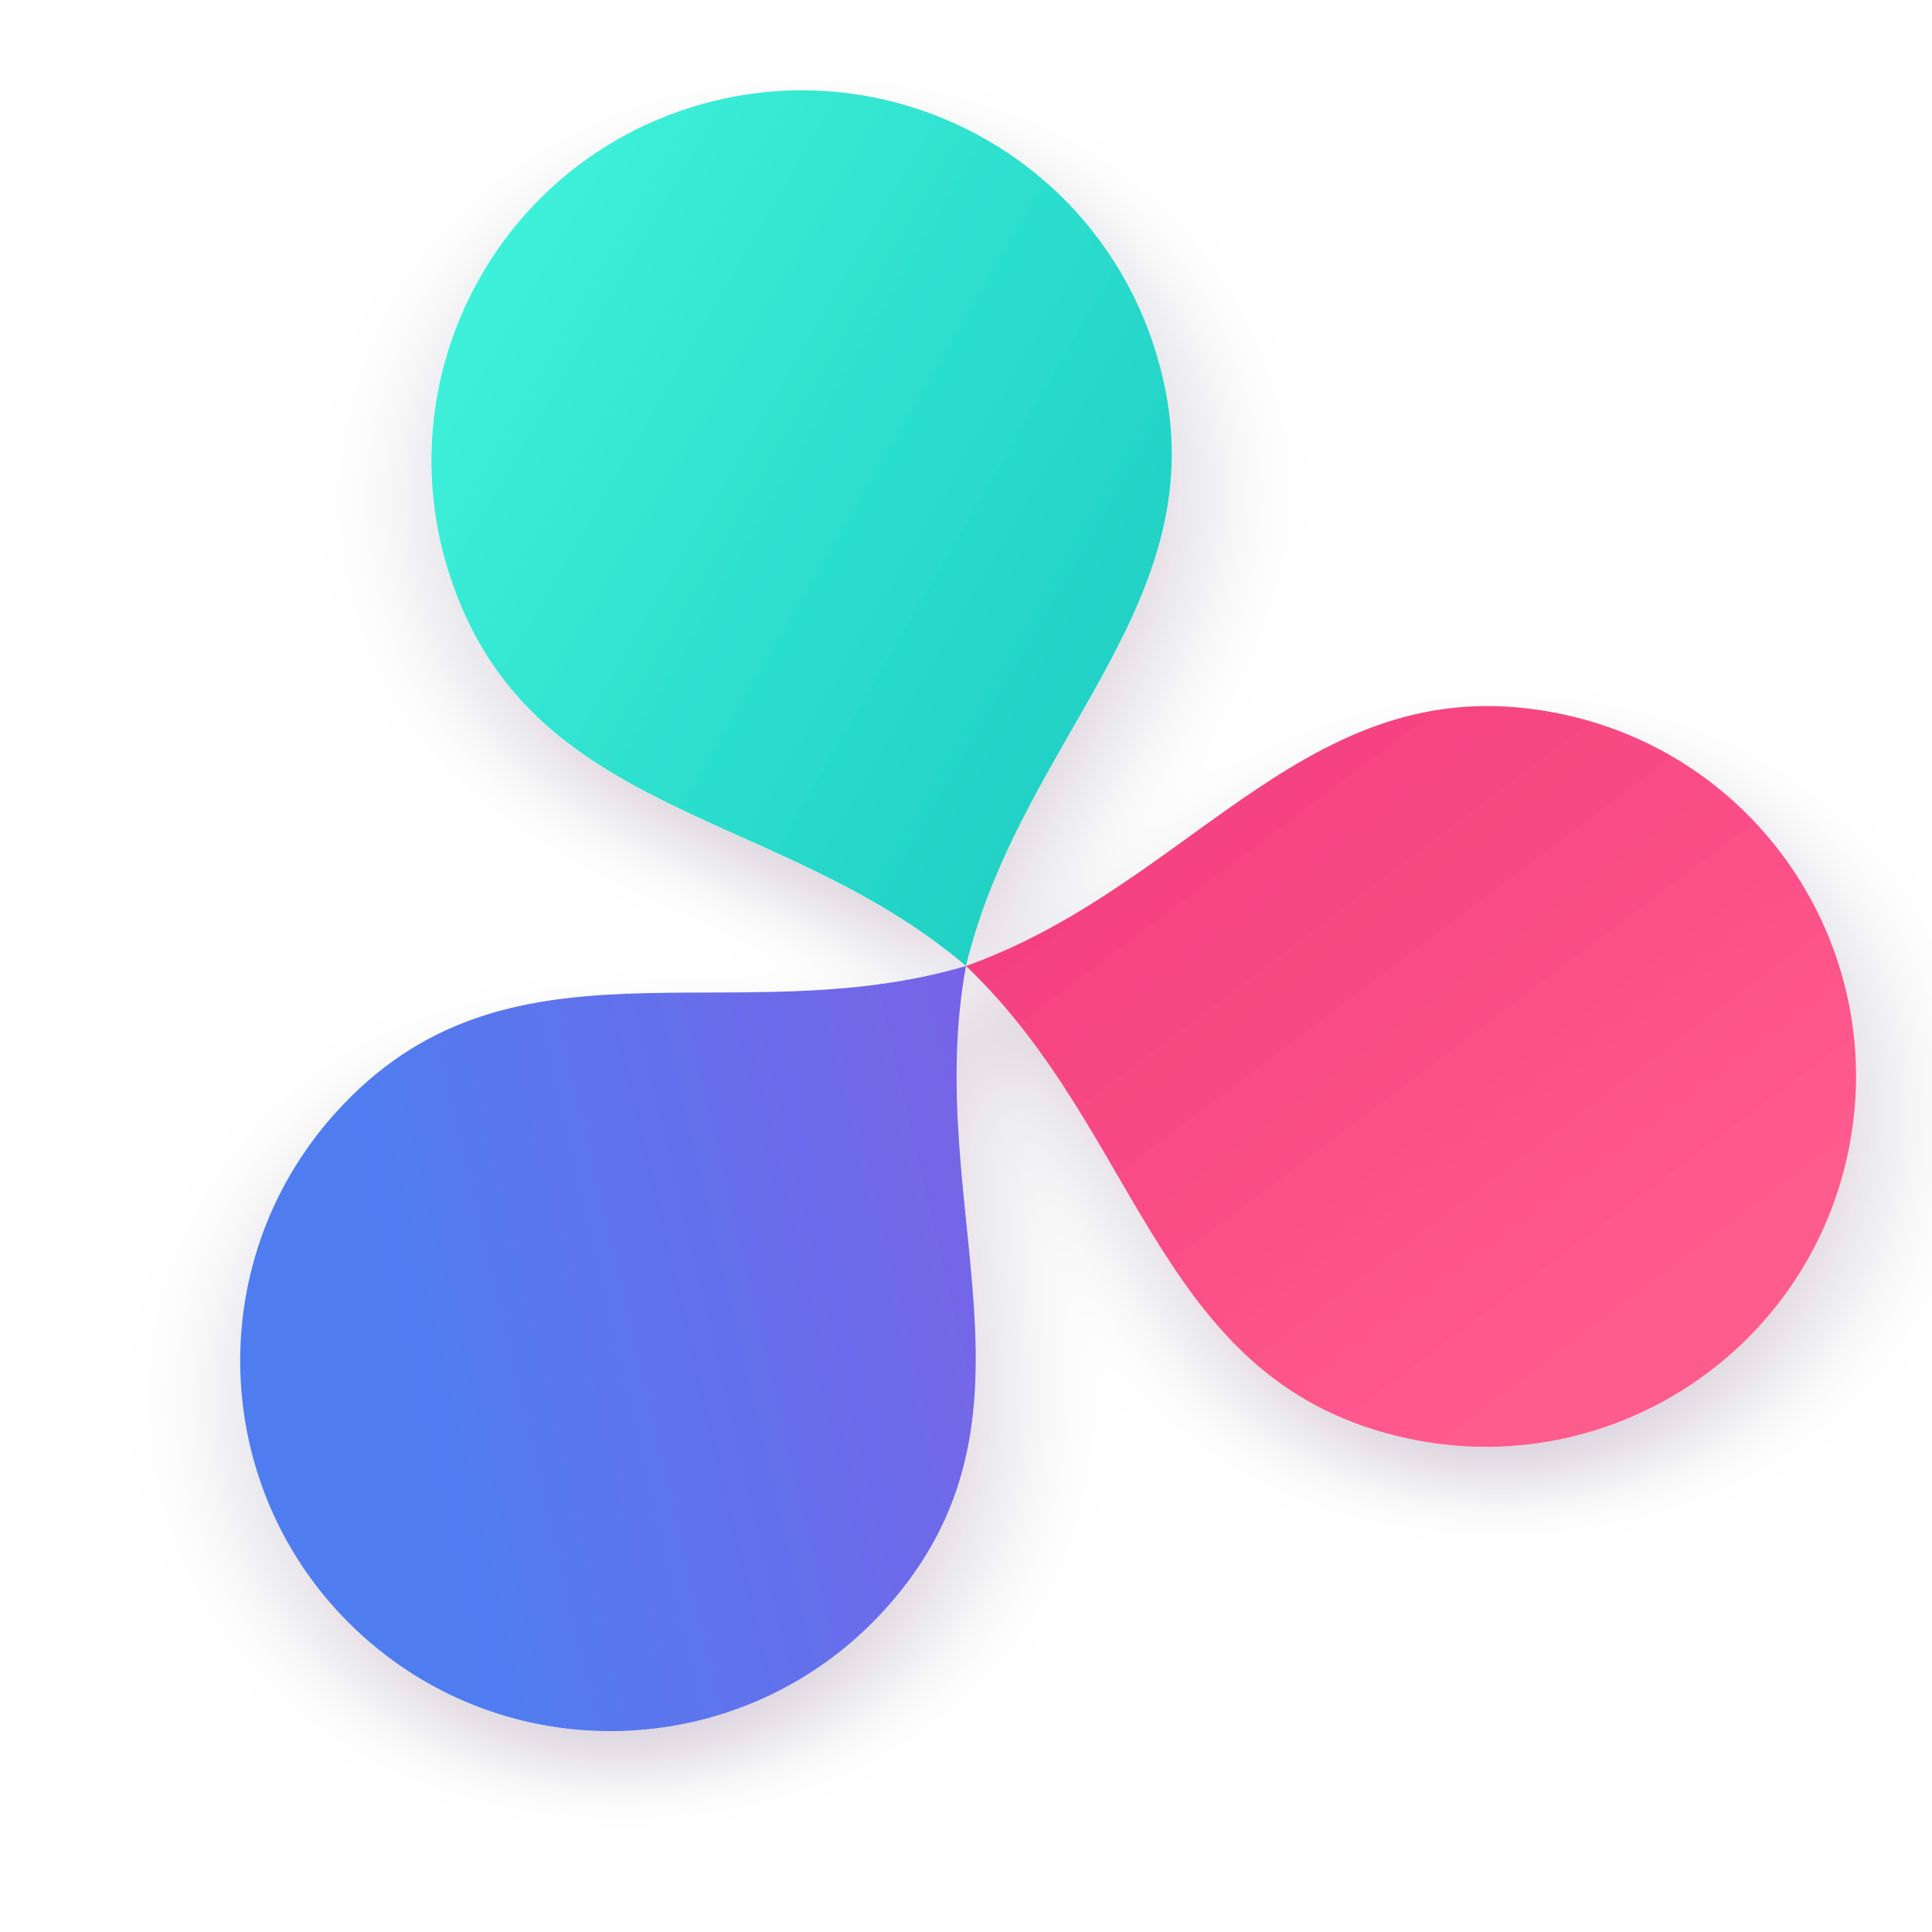
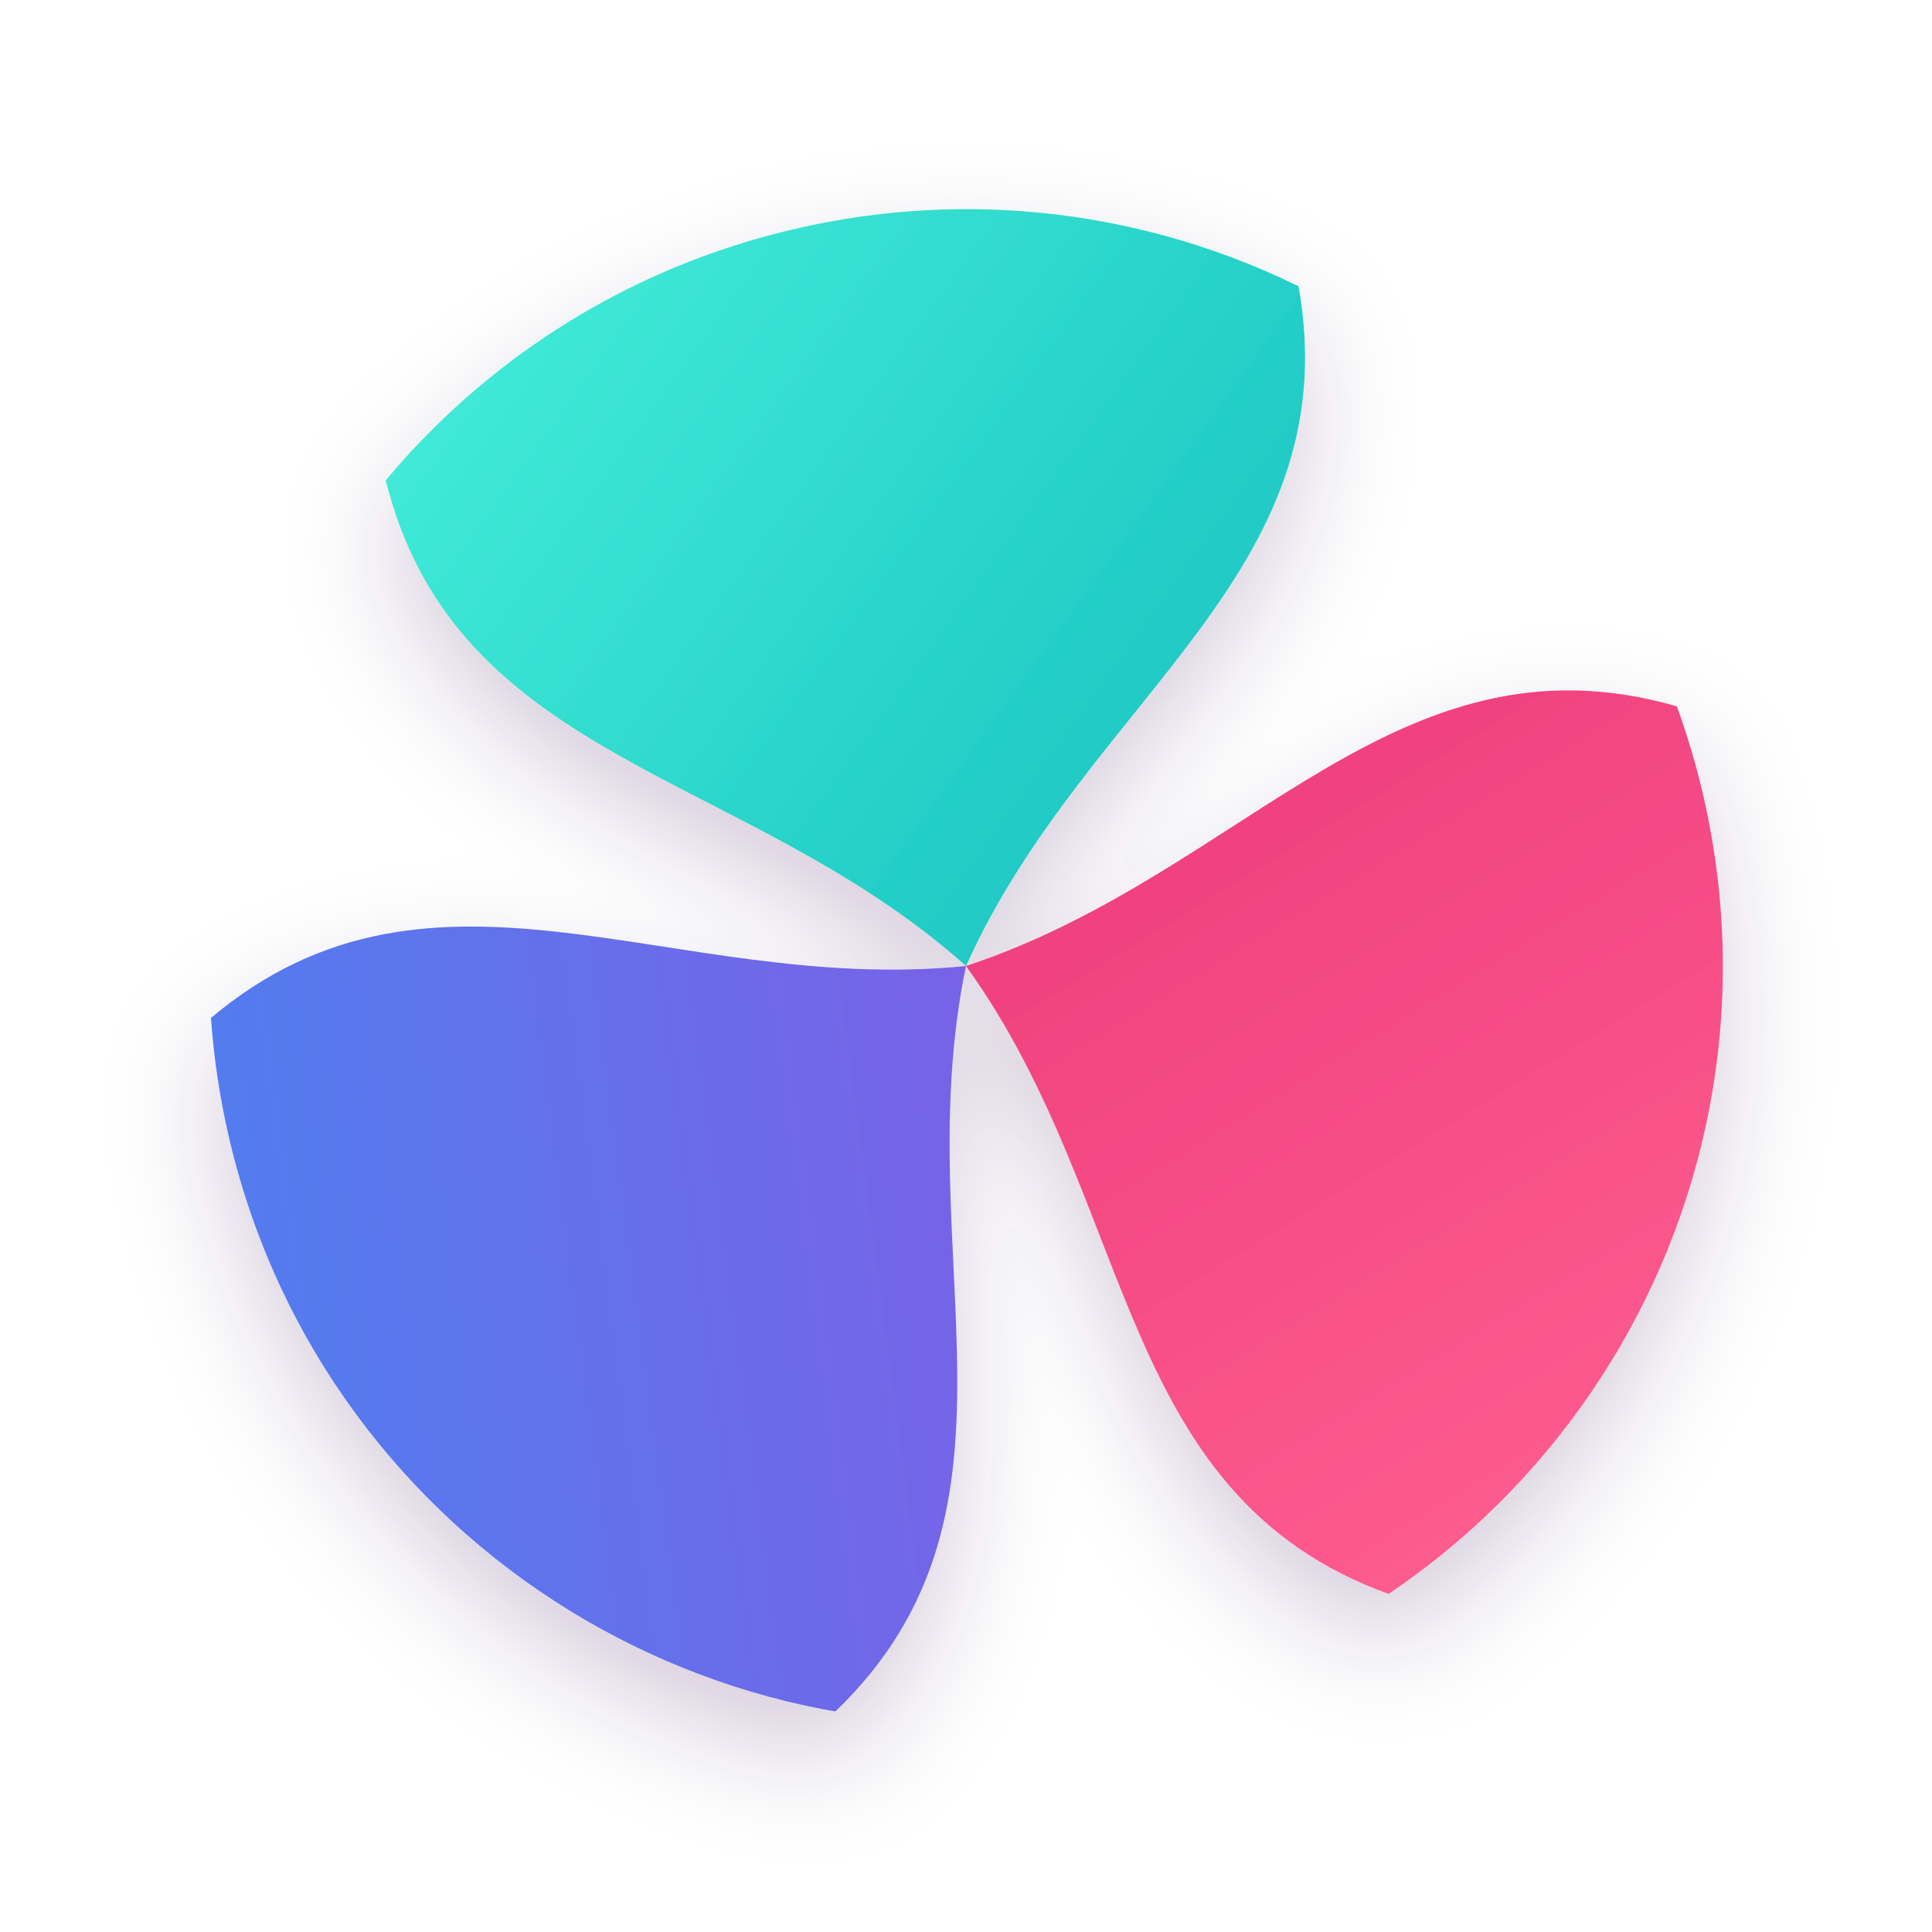
<svg xmlns="http://www.w3.org/2000/svg" viewBox="0 0 120 120" role="img" aria-label="Curabo">
  <defs>
-     <linearGradient id="cbTeal" x1="20%" y1="10%" x2="75%" y2="85%">
-       <stop offset="0%" stop-color="#3df0d9" />
-       <stop offset="100%" stop-color="#1fd0c4" />
+     <linearGradient id="cbTeal" x1="18%" y1="6%" x2="78%" y2="82%">
+       <stop offset="0%" stop-color="#48f2dc" />
+       <stop offset="100%" stop-color="#1ec9c4" />
    </linearGradient>
-     <linearGradient id="cbPink" x1="85%" y1="25%" x2="35%" y2="95%">
-       <stop offset="0%" stop-color="#ff5b8e" />
-       <stop offset="100%" stop-color="#f43f7e" />
+     <linearGradient id="cbPink" x1="88%" y1="22%" x2="34%" y2="96%">
+       <stop offset="0%" stop-color="#ff5f92" />
+       <stop offset="100%" stop-color="#ef3f7d" />
    </linearGradient>
-     <linearGradient id="cbBlue" x1="30%" y1="95%" x2="70%" y2="25%">
-       <stop offset="0%" stop-color="#7b61e6" />
-       <stop offset="100%" stop-color="#4f7df0" />
+     <linearGradient id="cbBlue" x1="28%" y1="98%" x2="74%" y2="20%">
+       <stop offset="0%" stop-color="#7d5fe6" />
+       <stop offset="100%" stop-color="#4f7ef0" />
    </linearGradient>
-     <filter id="cbSoft" x="-20%" y="-20%" width="140%" height="140%">
-       <feDropShadow dx="0" dy="2.5" stdDeviation="3" flood-color="#2a1840" flood-opacity="0.18" />
+     <clipPath id="cbClip">
+       <circle cx="60" cy="60" r="47" />
+     </clipPath>
+     <filter id="cbShadow" x="-25%" y="-25%" width="150%" height="155%">
+       <feDropShadow dx="0" dy="3" stdDeviation="3.4" flood-color="#3a1b4d" flood-opacity="0.20" />
    </filter>
  </defs>
-   <g filter="url(#cbSoft)" transform="rotate(-18 60 60)">
-     <path d="M60 60 C52 47 37 43 37 27 A23 23 0 1 1 83 27 C83 43 68 47 60 60 Z" fill="url(#cbTeal)" transform="rotate(0 60 60)" />
-     <path d="M60 60 C52 47 37 43 37 27 A23 23 0 1 1 83 27 C83 43 68 47 60 60 Z" fill="url(#cbPink)" transform="rotate(120 60 60)" />
-     <path d="M60 60 C52 47 37 43 37 27 A23 23 0 1 1 83 27 C83 43 68 47 60 60 Z" fill="url(#cbBlue)" transform="rotate(240 60 60)" />
+   <g filter="url(#cbShadow)">
+     <g clip-path="url(#cbClip)" transform="rotate(-12 60 60)">
+       <path d="M60 60 C49 45 31 41 31 22 A29 29 0 1 1 89 22 C89 41 71 45 60 60 Z" fill="url(#cbTeal)" transform="rotate(0 60 60)" />
+       <path d="M60 60 C49 45 31 41 31 22 A29 29 0 1 1 89 22 C89 41 71 45 60 60 Z" fill="url(#cbPink)" transform="rotate(120 60 60)" />
+       <path d="M60 60 C49 45 31 41 31 22 A29 29 0 1 1 89 22 C89 41 71 45 60 60 Z" fill="url(#cbBlue)" transform="rotate(240 60 60)" />
+     </g>
  </g>
</svg>
